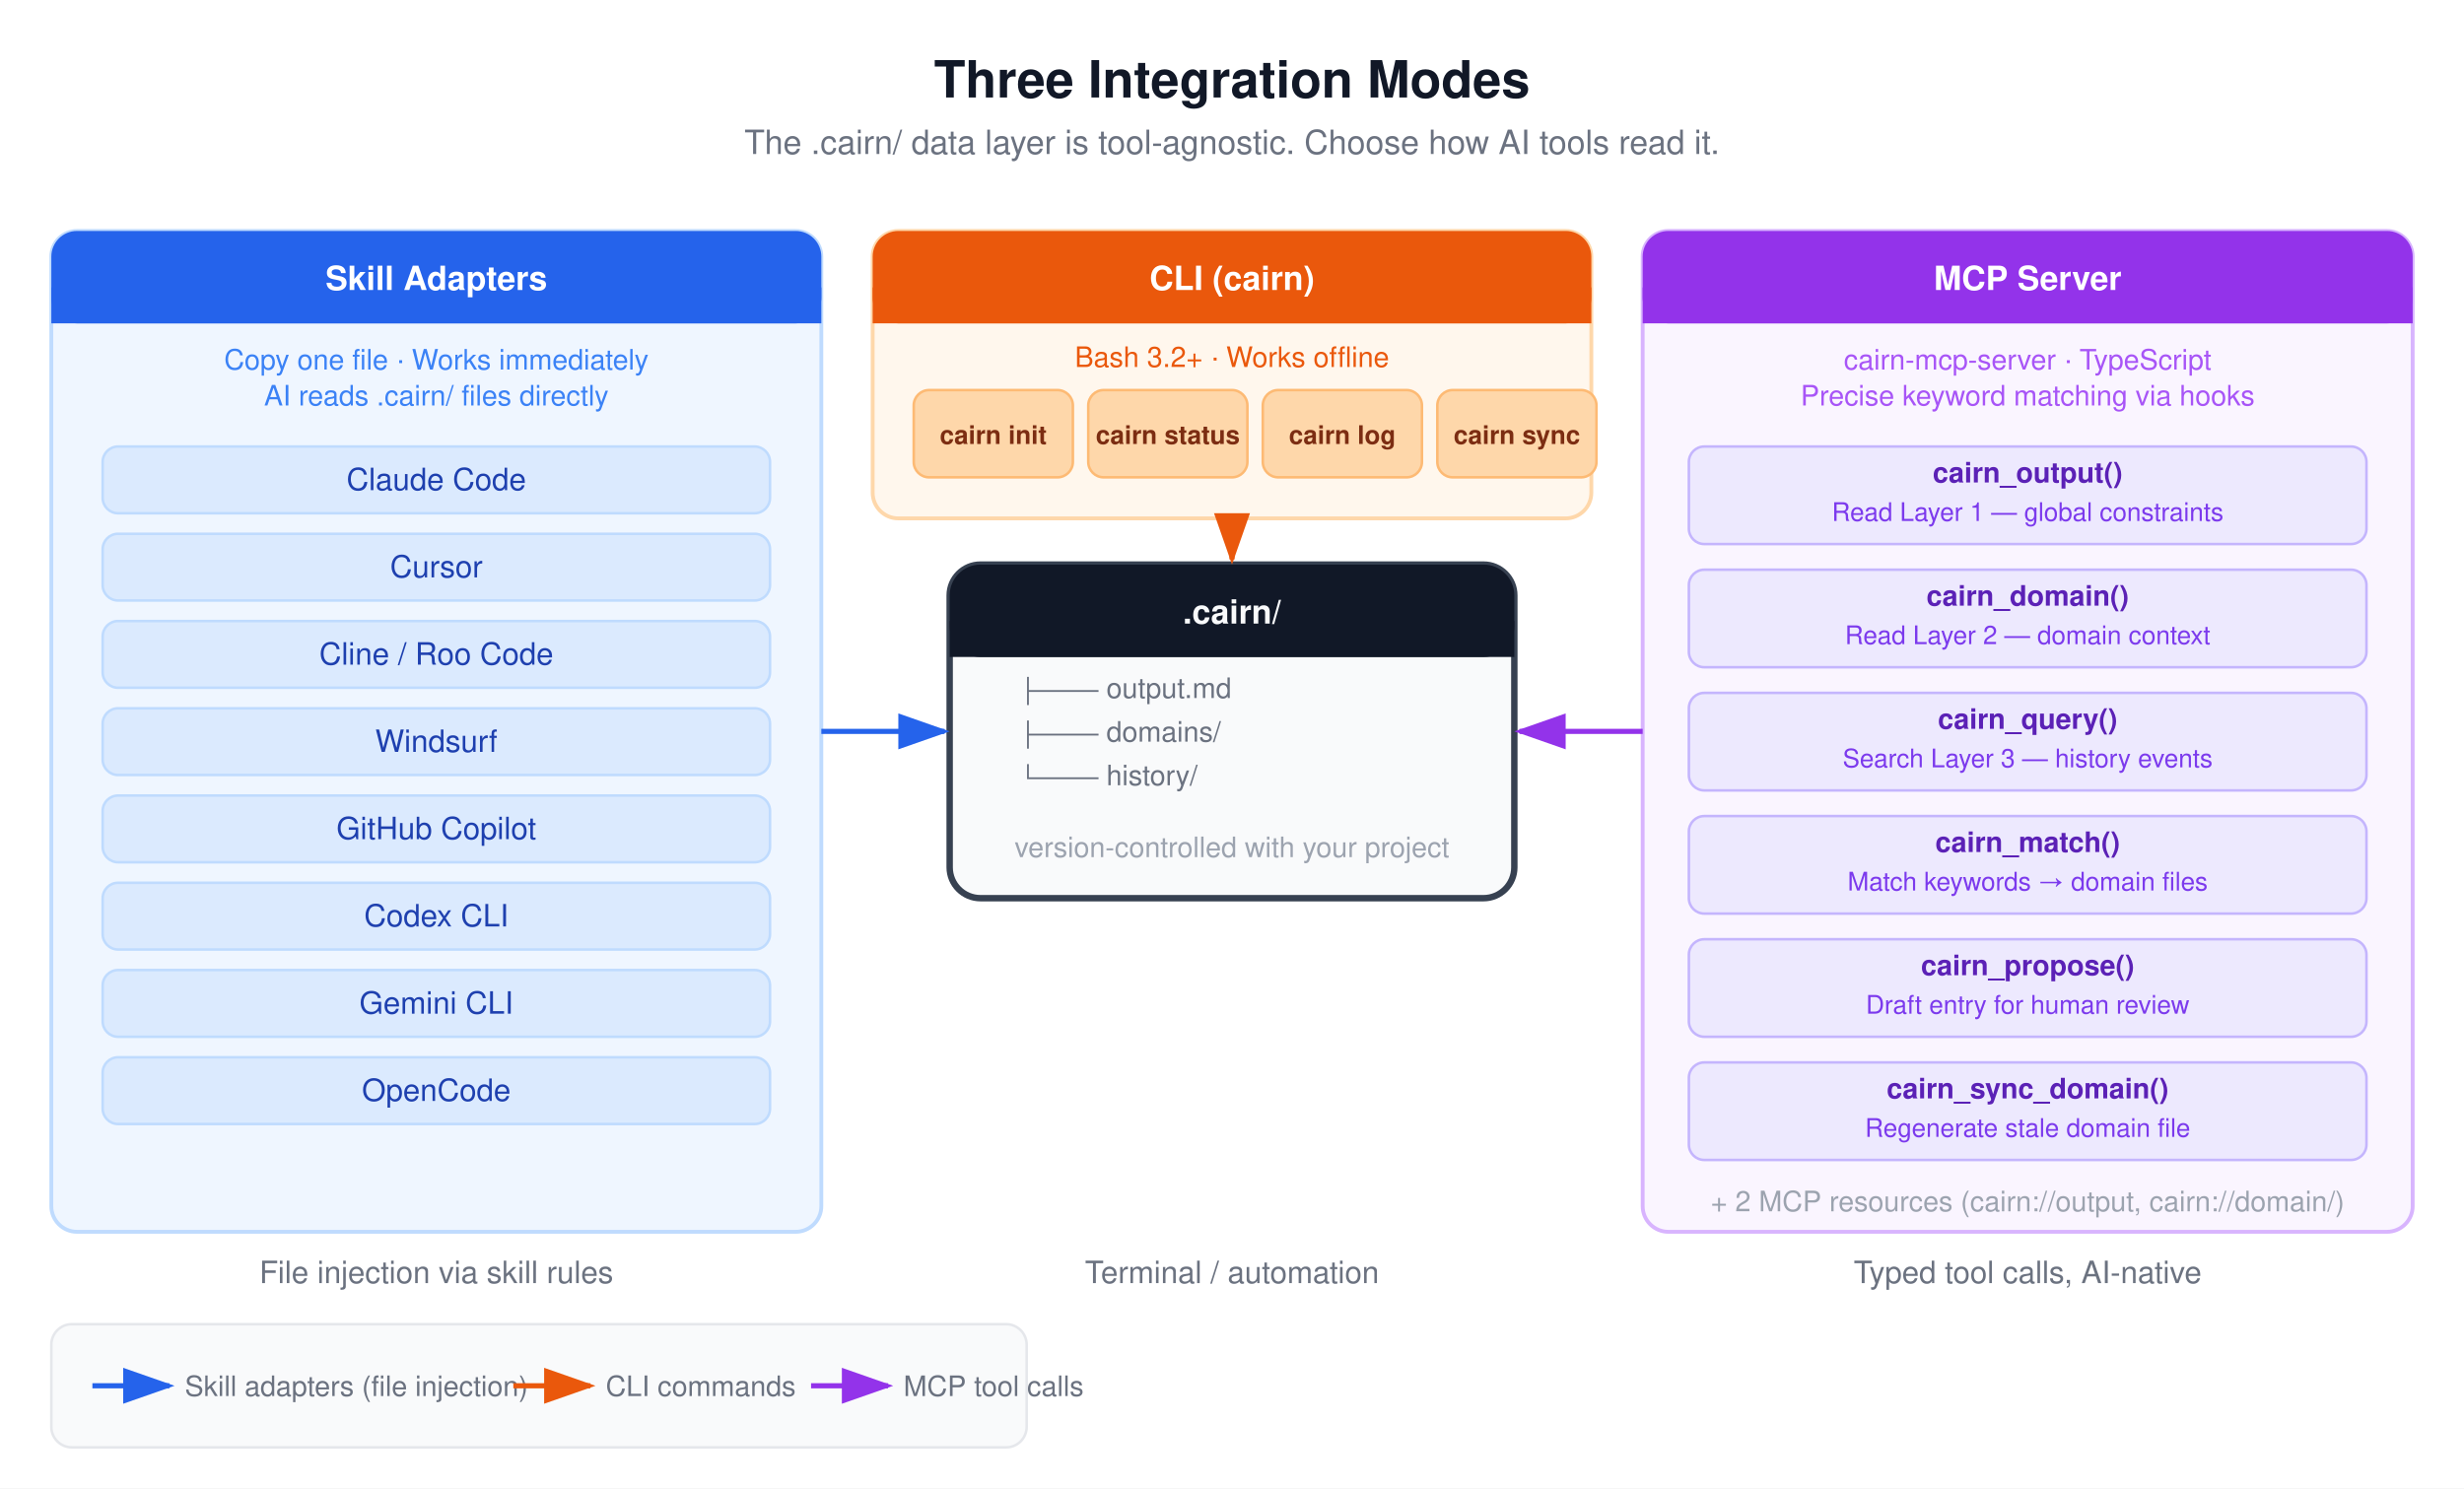
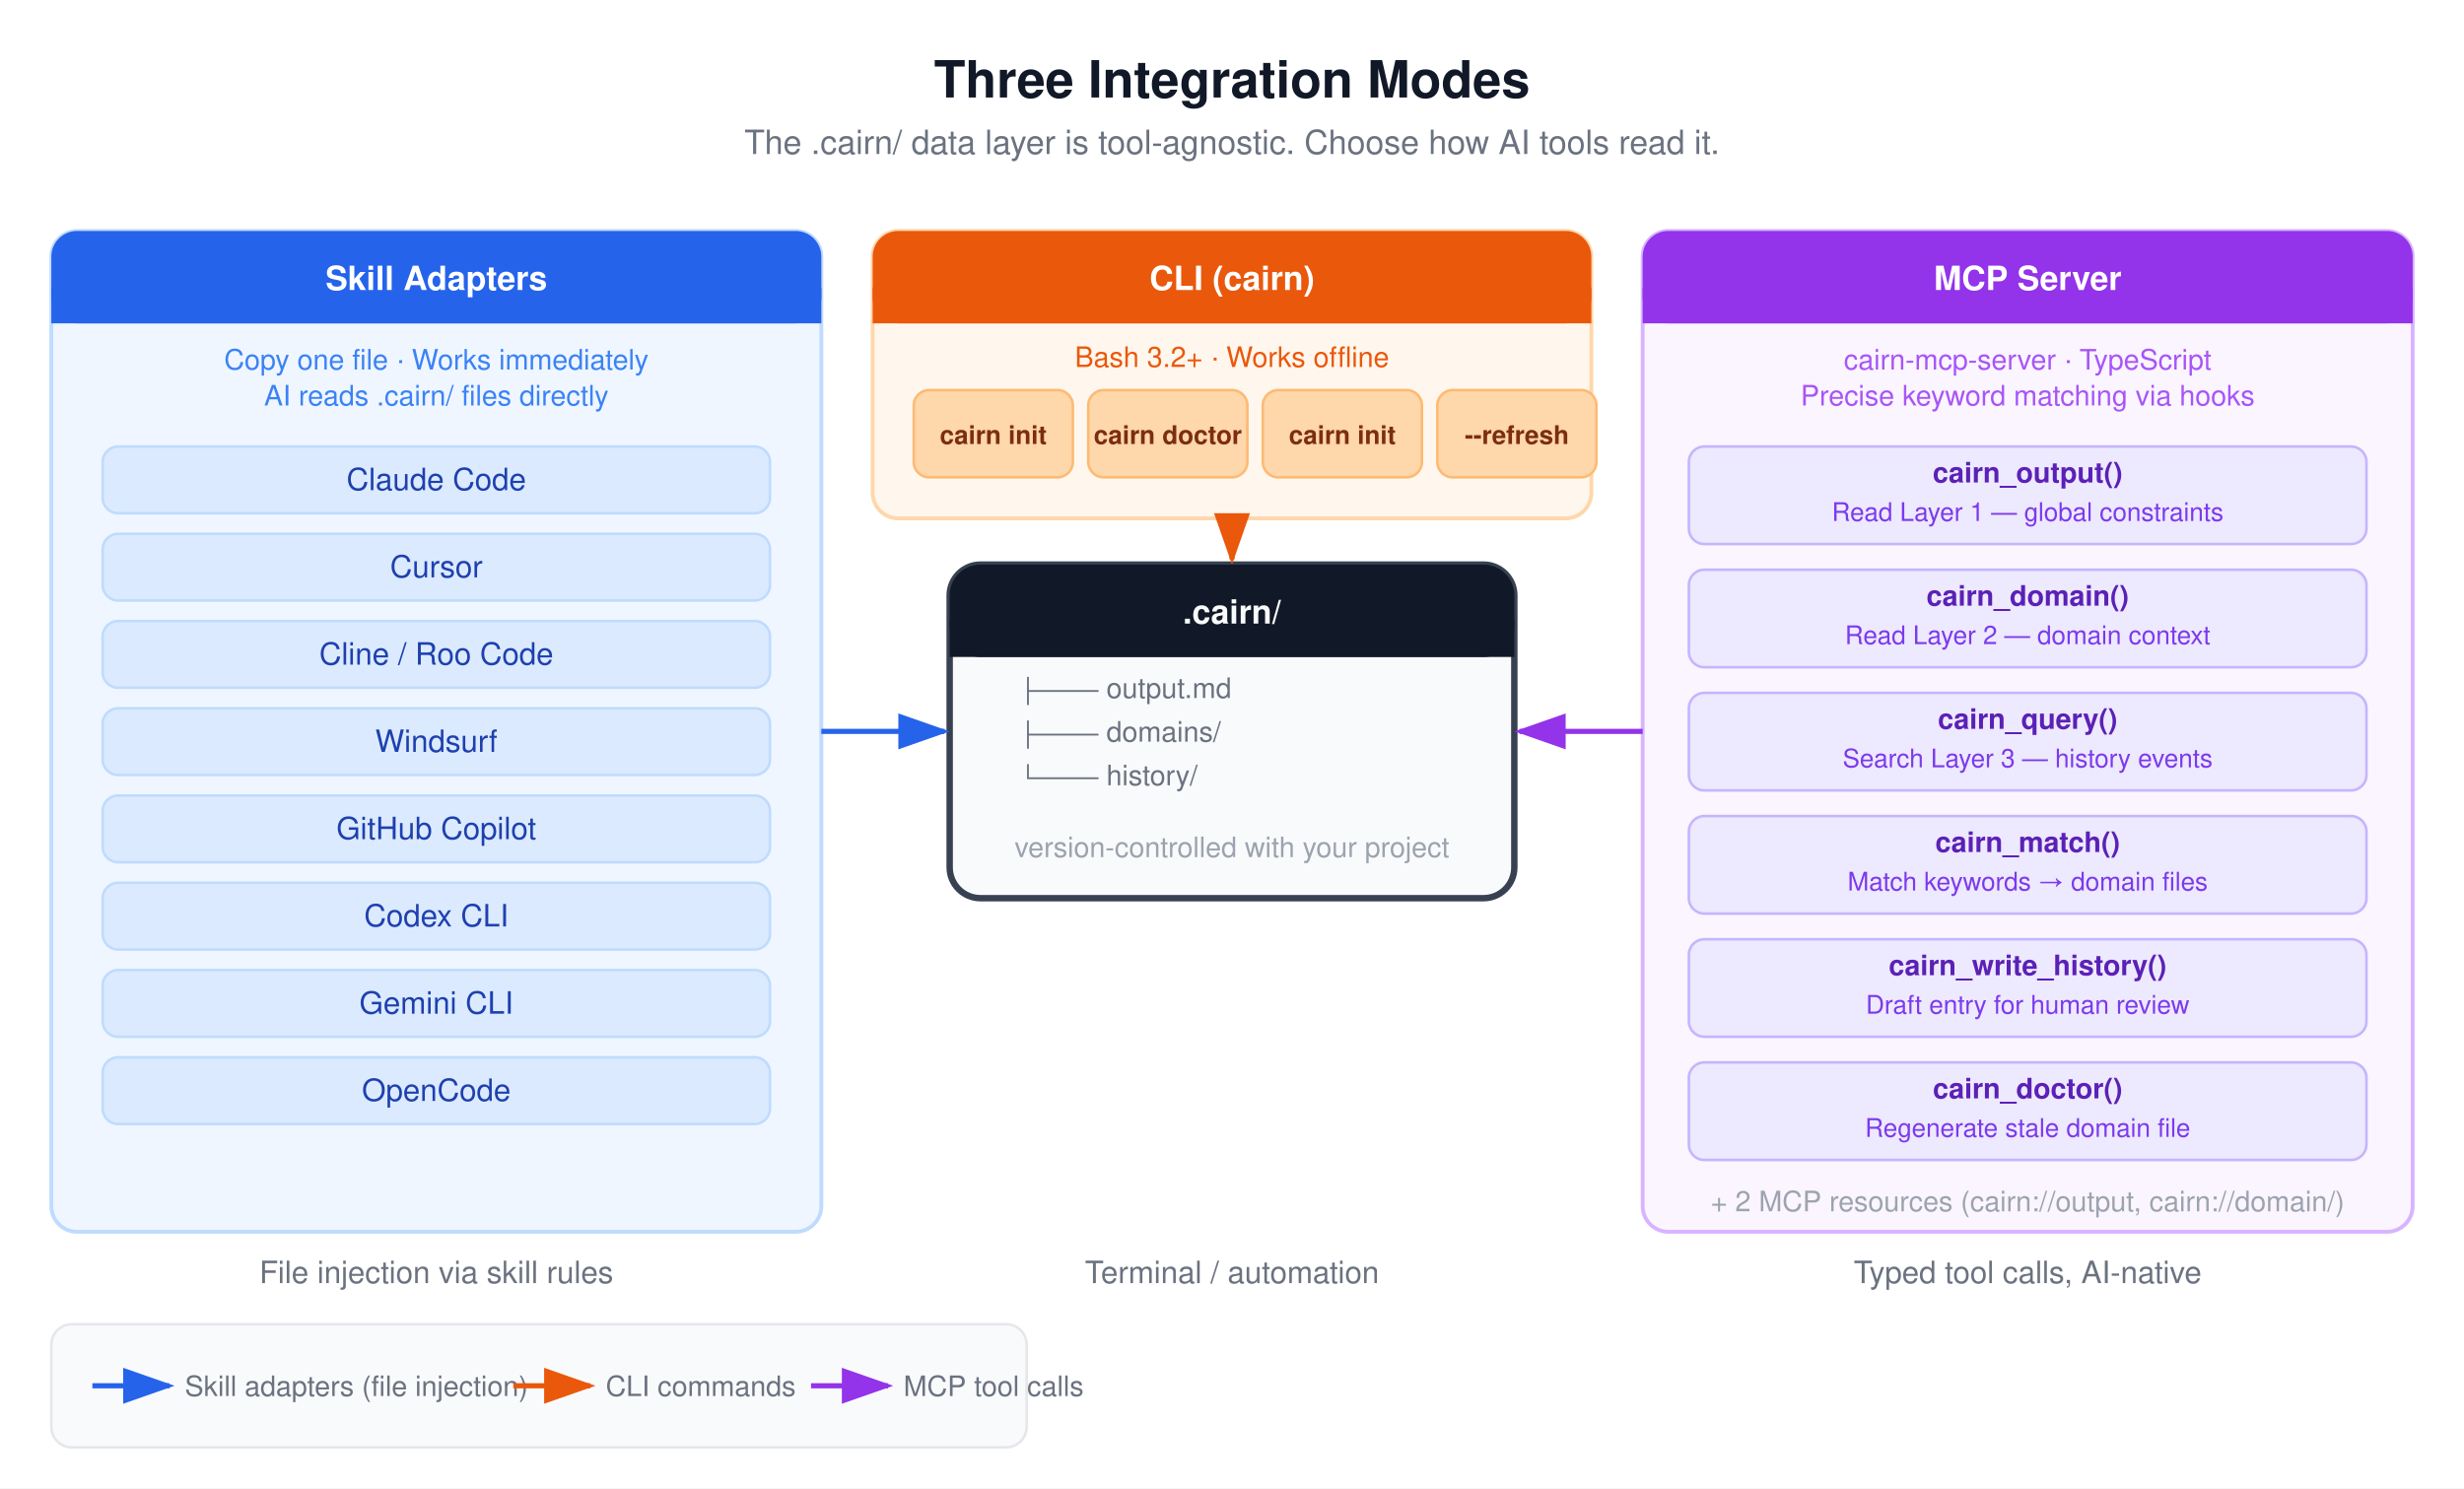
<svg xmlns="http://www.w3.org/2000/svg" viewBox="0 0 960 580" width="960" height="580">
  <style>
    text { font-family: "Helvetica Neue", Helvetica, Arial, "PingFang SC", "Microsoft YaHei", sans-serif; }
  </style>
  <defs>
    <marker id="arrow-blue" markerWidth="10" markerHeight="7" refX="9" refY="3.5" orient="auto">
      <polygon points="0 0, 10 3.5, 0 7" fill="#2563eb" />
    </marker>
    <marker id="arrow-orange" markerWidth="10" markerHeight="7" refX="9" refY="3.5" orient="auto">
      <polygon points="0 0, 10 3.5, 0 7" fill="#ea580c" />
    </marker>
    <marker id="arrow-purple" markerWidth="10" markerHeight="7" refX="9" refY="3.5" orient="auto">
      <polygon points="0 0, 10 3.5, 0 7" fill="#9333ea" />
    </marker>
  </defs>
  <rect width="960" height="580" fill="#ffffff" />
  <text x="480" y="38" text-anchor="middle" font-size="20" font-weight="600" fill="#111827">Three Integration Modes</text>
  <text x="480" y="60" text-anchor="middle" font-size="13" fill="#6b7280">The .cairn/ data layer is tool-agnostic. Choose how AI tools read it.</text>
  <rect x="370" y="220" width="220" height="130" rx="12" fill="#f9fafb" stroke="#374151" stroke-width="2.5" />
  <rect x="370" y="220" width="220" height="36" rx="12" fill="#111827" />
  <rect x="370" y="242" width="220" height="14" fill="#111827" />
  <text x="480" y="243" text-anchor="middle" font-size="13" font-weight="600" fill="#f9fafb">.cairn/</text>
  <text x="395" y="272" font-size="11" fill="#6b7280" font-family="monospace">├── output.md</text>
  <text x="395" y="289" font-size="11" fill="#6b7280" font-family="monospace">├── domains/</text>
  <text x="395" y="306" font-size="11" fill="#6b7280" font-family="monospace">└── history/</text>
  <text x="480" y="334" text-anchor="middle" font-size="11" fill="#9ca3af">version-controlled with your project</text>
  <rect x="20" y="90" width="300" height="390" rx="10" fill="#eff6ff" stroke="#bfdbfe" stroke-width="1.5" />
  <rect x="20" y="90" width="300" height="36" rx="10" fill="#2563eb" />
  <rect x="20" y="112" width="300" height="14" fill="#2563eb" />
  <text x="170" y="113" text-anchor="middle" font-size="13" font-weight="600" fill="#ffffff">Skill Adapters</text>
  <text x="170" y="144" text-anchor="middle" font-size="11" fill="#3b82f6">Copy one file · Works immediately</text>
  <text x="170" y="158" text-anchor="middle" font-size="11" fill="#3b82f6">AI reads .cairn/ files directly</text>
  <rect x="40" y="174" width="260" height="26" rx="6" fill="#dbeafe" stroke="#bfdbfe" stroke-width="1" />
  <text x="170" y="191" text-anchor="middle" font-size="12" fill="#1e40af">Claude Code</text>
  <rect x="40" y="208" width="260" height="26" rx="6" fill="#dbeafe" stroke="#bfdbfe" stroke-width="1" />
  <text x="170" y="225" text-anchor="middle" font-size="12" fill="#1e40af">Cursor</text>
  <rect x="40" y="242" width="260" height="26" rx="6" fill="#dbeafe" stroke="#bfdbfe" stroke-width="1" />
  <text x="170" y="259" text-anchor="middle" font-size="12" fill="#1e40af">Cline / Roo Code</text>
  <rect x="40" y="276" width="260" height="26" rx="6" fill="#dbeafe" stroke="#bfdbfe" stroke-width="1" />
  <text x="170" y="293" text-anchor="middle" font-size="12" fill="#1e40af">Windsurf</text>
  <rect x="40" y="310" width="260" height="26" rx="6" fill="#dbeafe" stroke="#bfdbfe" stroke-width="1" />
  <text x="170" y="327" text-anchor="middle" font-size="12" fill="#1e40af">GitHub Copilot</text>
  <rect x="40" y="344" width="260" height="26" rx="6" fill="#dbeafe" stroke="#bfdbfe" stroke-width="1" />
  <text x="170" y="361" text-anchor="middle" font-size="12" fill="#1e40af">Codex CLI</text>
  <rect x="40" y="378" width="260" height="26" rx="6" fill="#dbeafe" stroke="#bfdbfe" stroke-width="1" />
  <text x="170" y="395" text-anchor="middle" font-size="12" fill="#1e40af">Gemini CLI</text>
  <rect x="40" y="412" width="260" height="26" rx="6" fill="#dbeafe" stroke="#bfdbfe" stroke-width="1" />
  <text x="170" y="429" text-anchor="middle" font-size="12" fill="#1e40af">OpenCode</text>
  <rect x="340" y="90" width="280" height="112" rx="10" fill="#fff7ed" stroke="#fed7aa" stroke-width="1.5" />
  <rect x="340" y="90" width="280" height="36" rx="10" fill="#ea580c" />
  <rect x="340" y="112" width="280" height="14" fill="#ea580c" />
  <text x="480" y="113" text-anchor="middle" font-size="13" font-weight="600" fill="#ffffff">CLI (cairn)</text>
  <text x="480" y="143" text-anchor="middle" font-size="11" fill="#ea580c">Bash 3.2+ · Works offline</text>
  <rect x="356" y="152" width="62" height="34" rx="6" fill="#fed7aa" stroke="#fdba74" stroke-width="1" />
  <text x="387" y="173" text-anchor="middle" font-size="10" font-weight="600" fill="#7c2d12">cairn init</text>
  <rect x="424" y="152" width="62" height="34" rx="6" fill="#fed7aa" stroke="#fdba74" stroke-width="1" />
-   <text x="455" y="173" text-anchor="middle" font-size="10" font-weight="600" fill="#7c2d12">cairn status</text>
+   <text x="455" y="173" text-anchor="middle" font-size="10" font-weight="600" fill="#7c2d12">cairn doctor</text>
  <rect x="492" y="152" width="62" height="34" rx="6" fill="#fed7aa" stroke="#fdba74" stroke-width="1" />
-   <text x="523" y="173" text-anchor="middle" font-size="10" font-weight="600" fill="#7c2d12">cairn log</text>
+   <text x="523" y="173" text-anchor="middle" font-size="10" font-weight="600" fill="#7c2d12">cairn init</text>
  <rect x="560" y="152" width="62" height="34" rx="6" fill="#fed7aa" stroke="#fdba74" stroke-width="1" />
-   <text x="591" y="173" text-anchor="middle" font-size="10" font-weight="600" fill="#7c2d12">cairn sync</text>
+   <text x="591" y="173" text-anchor="middle" font-size="10" font-weight="600" fill="#7c2d12">--refresh</text>
  <rect x="640" y="90" width="300" height="390" rx="10" fill="#faf5ff" stroke="#d8b4fe" stroke-width="1.5" />
  <rect x="640" y="90" width="300" height="36" rx="10" fill="#9333ea" />
  <rect x="640" y="112" width="300" height="14" fill="#9333ea" />
  <text x="790" y="113" text-anchor="middle" font-size="13" font-weight="600" fill="#ffffff">MCP Server</text>
  <text x="790" y="144" text-anchor="middle" font-size="11" fill="#a855f7">cairn-mcp-server · TypeScript</text>
  <text x="790" y="158" text-anchor="middle" font-size="11" fill="#a855f7">Precise keyword matching via hooks</text>
  <rect x="658" y="174" width="264" height="38" rx="6" fill="#ede9fe" stroke="#c4b5fd" stroke-width="1" />
  <text x="790" y="188" text-anchor="middle" font-size="11" font-weight="600" fill="#5b21b6">cairn_output()</text>
  <text x="790" y="203" text-anchor="middle" font-size="10" fill="#7c3aed">Read Layer 1 — global constraints</text>
  <rect x="658" y="222" width="264" height="38" rx="6" fill="#ede9fe" stroke="#c4b5fd" stroke-width="1" />
  <text x="790" y="236" text-anchor="middle" font-size="11" font-weight="600" fill="#5b21b6">cairn_domain()</text>
  <text x="790" y="251" text-anchor="middle" font-size="10" fill="#7c3aed">Read Layer 2 — domain context</text>
  <rect x="658" y="270" width="264" height="38" rx="6" fill="#ede9fe" stroke="#c4b5fd" stroke-width="1" />
  <text x="790" y="284" text-anchor="middle" font-size="11" font-weight="600" fill="#5b21b6">cairn_query()</text>
  <text x="790" y="299" text-anchor="middle" font-size="10" fill="#7c3aed">Search Layer 3 — history events</text>
  <rect x="658" y="318" width="264" height="38" rx="6" fill="#ede9fe" stroke="#c4b5fd" stroke-width="1" />
  <text x="790" y="332" text-anchor="middle" font-size="11" font-weight="600" fill="#5b21b6">cairn_match()</text>
  <text x="790" y="347" text-anchor="middle" font-size="10" fill="#7c3aed">Match keywords → domain files</text>
  <rect x="658" y="366" width="264" height="38" rx="6" fill="#ede9fe" stroke="#c4b5fd" stroke-width="1" />
-   <text x="790" y="380" text-anchor="middle" font-size="11" font-weight="600" fill="#5b21b6">cairn_propose()</text>
+   <text x="790" y="380" text-anchor="middle" font-size="11" font-weight="600" fill="#5b21b6">cairn_write_history()</text>
  <text x="790" y="395" text-anchor="middle" font-size="10" fill="#7c3aed">Draft entry for human review</text>
  <rect x="658" y="414" width="264" height="38" rx="6" fill="#ede9fe" stroke="#c4b5fd" stroke-width="1" />
-   <text x="790" y="428" text-anchor="middle" font-size="11" font-weight="600" fill="#5b21b6">cairn_sync_domain()</text>
+   <text x="790" y="428" text-anchor="middle" font-size="11" font-weight="600" fill="#5b21b6">cairn_doctor()</text>
  <text x="790" y="443" text-anchor="middle" font-size="10" fill="#7c3aed">Regenerate stale domain file</text>
  <text x="790" y="472" text-anchor="middle" font-size="11" fill="#9ca3af">+ 2 MCP resources (cairn://output, cairn://domain/)</text>
  <text x="170" y="500" text-anchor="middle" font-size="12" fill="#6b7280">File injection via skill rules</text>
  <text x="480" y="500" text-anchor="middle" font-size="12" fill="#6b7280">Terminal / automation</text>
  <text x="790" y="500" text-anchor="middle" font-size="12" fill="#6b7280">Typed tool calls, AI-native</text>
  <path d="M 320,285 L 368,285" stroke="#2563eb" stroke-width="2" fill="none" marker-end="url(#arrow-blue)" />
  <path d="M 480,202 L 480,218" stroke="#ea580c" stroke-width="2" fill="none" marker-end="url(#arrow-orange)" />
  <path d="M 640,285 L 592,285" stroke="#9333ea" stroke-width="2" fill="none" marker-end="url(#arrow-purple)" />
  <rect x="20" y="516" width="380" height="48" rx="8" fill="#f9fafb" stroke="#e5e7eb" stroke-width="1" />
  <line x1="36" y1="540" x2="66" y2="540" stroke="#2563eb" stroke-width="2" marker-end="url(#arrow-blue)" />
  <text x="72" y="544" font-size="11" fill="#6b7280">Skill adapters (file injection)</text>
  <line x1="200" y1="540" x2="230" y2="540" stroke="#ea580c" stroke-width="2" marker-end="url(#arrow-orange)" />
  <text x="236" y="544" font-size="11" fill="#6b7280">CLI commands</text>
  <line x1="316" y1="540" x2="346" y2="540" stroke="#9333ea" stroke-width="2" marker-end="url(#arrow-purple)" />
  <text x="352" y="544" font-size="11" fill="#6b7280">MCP tool calls</text>
</svg>
